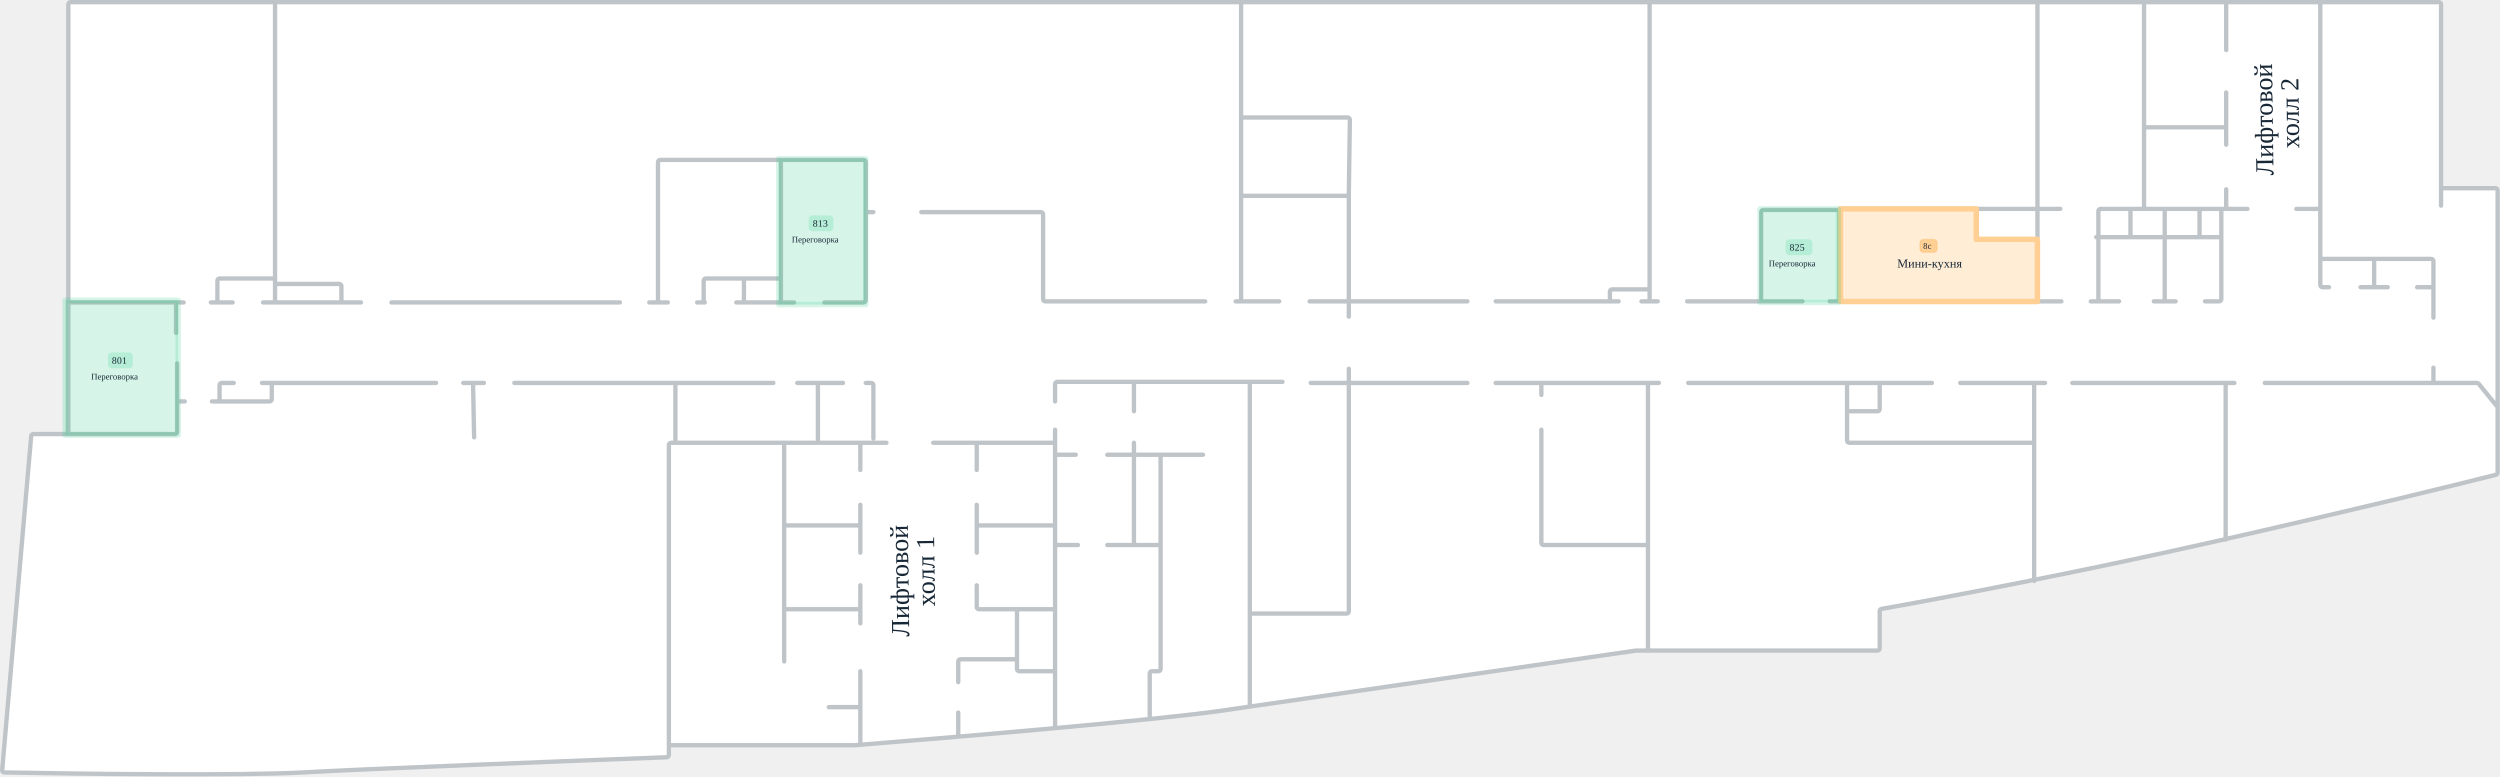
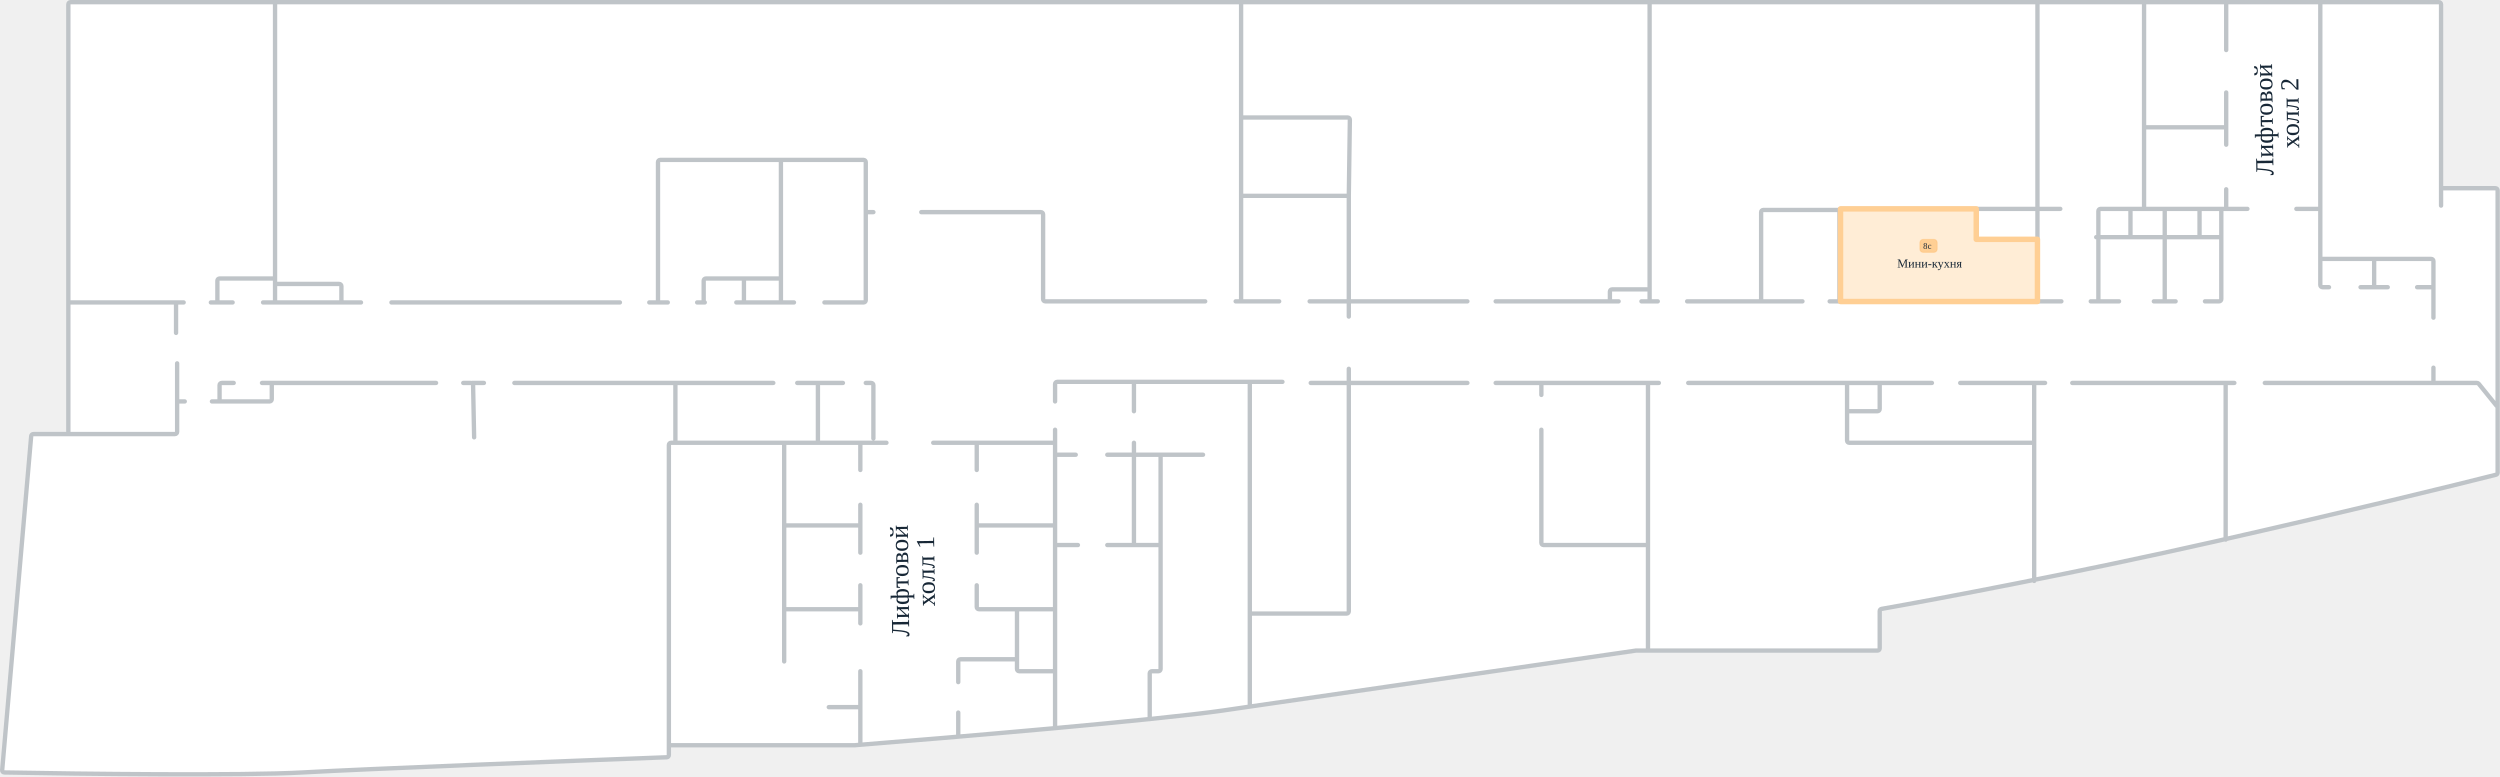
<svg xmlns="http://www.w3.org/2000/svg" width="1149" height="357" viewBox="0 0 1149 357" fill="none">
  <g id="b3f8">
    <g id="Vector">
-       <path d="M14.332 200.414C14.377 199.897 14.809 199.5 15.328 199.5H31.411V2C31.411 1.448 31.859 1 32.411 1H1120.91C1121.46 1 1121.91 1.448 1121.91 2V86.5H1146.91C1147.46 86.5 1147.91 86.948 1147.91 87.5V217.223C1147.91 217.68 1147.62 218.073 1147.18 218.186C1129.52 222.675 1080.13 234.801 1017.41 249C954.487 263.247 889.965 275.406 864.712 279.859C864.234 279.943 863.911 280.354 863.911 280.84V298C863.911 298.552 863.463 299 862.911 299H751.983C751.935 299 751.889 299.003 751.842 299.01C706.509 305.571 614.758 318.863 574.411 324.746C569.638 325.442 565.584 326.035 562.411 326.5C532.411 330.9 436.911 339 392.911 342.5H307.411V347.037C307.411 347.575 307.011 348.015 306.474 348.035C261.909 349.719 167.612 353.411 139.411 355C111.295 356.584 36.757 355.685 1.955 355.02C1.376 355.009 0.954 354.511 1.004 353.934L14.332 200.414Z" fill="white" />
+       <path d="M14.332 200.414C14.377 199.897 14.809 199.5 15.328 199.5H31.411V2C31.411 1.448 31.859 1 32.411 1H1120.91C1121.46 1 1121.91 1.448 1121.91 2V86.5H1146.91C1147.46 86.5 1147.91 86.948 1147.91 87.5V217.223C1147.91 217.68 1147.62 218.073 1147.18 218.186C1129.52 222.675 1080.13 234.801 1017.41 249C954.487 263.247 889.965 275.406 864.712 279.859C864.234 279.943 863.911 280.354 863.911 280.84V298C863.911 298.552 863.463 299 862.911 299H751.983C751.935 299 751.889 299.003 751.842 299.01C706.509 305.571 614.758 318.863 574.411 324.746C569.638 325.442 565.584 326.035 562.411 326.5C532.411 330.9 436.911 339 392.911 342.5H307.411V347.037C307.411 347.575 307.011 348.015 306.474 348.035C261.909 349.719 167.612 353.411 139.411 355C111.296 356.584 36.757 355.685 1.955 355.02C1.376 355.009 0.954 354.511 1.004 353.934L14.332 200.414Z" fill="white" />
      <path d="M468.411 308.5C467.859 308.5 467.411 308.052 467.411 307.5V303V280H484.911V308.5H468.411Z" fill="white" />
      <path d="M533.411 209V250.5H521.161V209H533.411Z" fill="white" />
      <path d="M156.911 131.5C156.911 130.948 156.463 130.5 155.911 130.5H126.411V138C126.411 138.552 126.859 139 127.411 139H155.911C156.463 139 156.911 138.552 156.911 138V131.5Z" fill="white" />
      <path d="M31.411 199.5H15.328C14.809 199.5 14.377 199.897 14.332 200.414L1.004 353.934C0.954 354.511 1.376 355.009 1.955 355.02C36.757 355.685 111.295 356.584 139.411 355C167.612 353.411 261.909 349.719 306.474 348.035C307.011 348.015 307.411 347.575 307.411 347.037V342.5M31.411 199.5V2C31.411 1.448 31.859 1 32.411 1H1120.91C1121.46 1 1121.91 1.448 1121.91 2V86.5M31.411 199.5H80.411C80.963 199.5 81.411 199.052 81.411 198.5V167M307.411 342.5H392.911C436.911 339 532.411 330.9 562.411 326.5C565.584 326.035 569.638 325.442 574.411 324.746M307.411 342.5V204.5C307.411 203.948 307.859 203.5 308.411 203.5H310.411M1121.91 86.5H1146.91C1147.46 86.5 1147.91 86.948 1147.91 87.5V217.223C1147.91 217.68 1147.62 218.073 1147.18 218.186C1129.52 222.675 1080.13 234.801 1017.41 249C954.487 263.247 889.965 275.406 864.712 279.859C864.234 279.943 863.911 280.354 863.911 280.84V298C863.911 298.552 863.463 299 862.911 299H751.983C751.935 299 751.889 299.003 751.842 299.01C706.509 305.571 614.758 318.863 574.411 324.746M1121.91 86.5V94.5M31.911 139H84.411M80.911 153V139M96.911 139H106.911M120.911 139H138.411M151.911 139H165.911M179.911 139H284.911M298.411 139H306.911M320.411 139H323.911M338.411 139H358.911M364.911 139H358.911M378.911 139H396.911C397.463 139 397.911 138.552 397.911 138V97.5M81.911 184.5H84.911M124.911 176V183.5C124.911 184.052 124.463 184.5 123.911 184.5H100.911M124.911 176H120.411M124.911 176H200.411M107.411 176H101.911C101.359 176 100.911 176.448 100.911 177V184.5M97.411 184.5H100.911M397.911 176H400.411C400.963 176 401.411 176.448 401.411 177V201.5M236.411 176H310.411M310.411 176H355.411M310.411 176V203.5M310.411 203.5H360.411M366.411 176H375.911M375.911 176H387.411M375.911 176V203.5M375.911 203.5H395.411M375.911 203.5H360.411M407.411 203.5H395.411M395.411 203.5V216M395.411 269V280M395.411 280V286.5M395.411 280H360.411M360.411 280V304M360.411 280V241.5M360.411 203.5V241.5M360.411 241.5H395.411M395.411 232V241.5M395.411 241.5V254M395.411 308.5V325M395.411 341.5V325M440.411 338.5V327.5M440.411 313.5V304C440.411 303.448 440.859 303 441.411 303H467.411M467.411 303V307.5C467.411 308.052 467.859 308.5 468.411 308.5H484.911M467.411 303V280M484.911 308.5V334.5M484.911 308.5V280M484.911 203.5H448.911M484.911 203.5V209M484.911 203.5V197.5M448.911 203.5H428.911M448.911 203.5V216M448.911 269V279C448.911 279.552 449.359 280 449.911 280H467.411M484.911 280H467.411M484.911 280V250.5M448.911 232V241.5M448.911 241.5V254M448.911 241.5H484.911M484.911 241.5V250.5M484.911 241.5V209M484.911 250.5H495.411M528.411 330.5V309.5C528.411 308.948 528.859 308.5 529.411 308.5H532.411C532.963 308.5 533.411 308.052 533.411 307.5V250.5M533.411 250.5V209M533.411 250.5H521.161M533.411 209H552.911M533.411 209H521.161M484.911 209H494.411M508.911 250.5H521.161M521.161 250.5V209M521.161 209H508.911M521.161 209V203.5M484.911 184.5V176.5C484.911 175.948 485.359 175.5 485.911 175.5H521.161M521.161 175.5V189M521.161 175.5H574.411M574.411 175.5H589.411M574.411 175.5V282M602.411 176H674.411M1040.91 176H1138.43C1138.74 176 1139.02 176.136 1139.21 176.371L1147.41 186.5M952.411 176H1022.91M1022.91 176H1026.91M1022.91 176V248M900.911 176H934.911M934.911 176H939.911M934.911 176V203.5M934.911 267V203.5M934.911 203.5H849.911C849.359 203.5 848.911 203.052 848.911 202.5V189M775.911 176H848.911M848.911 176V189M848.911 176H863.911M887.911 176H863.911M687.411 176H708.411M757.411 176H762.411M757.411 176V250.5M757.411 176H708.411M757.411 299V250.5M217.911 201L217.411 176M99.911 139V129C99.911 128.448 100.359 128 100.911 128H126.411M126.411 128V130.5M126.411 128V1.5M126.411 130.5H155.911C156.463 130.5 156.911 130.948 156.911 131.5V138C156.911 138.552 156.463 139 155.911 139H127.411C126.859 139 126.411 138.552 126.411 138V130.5ZM601.911 138.5H619.911M619.911 138.5H674.411M619.911 138.5V145.5M619.911 138.5V90M687.411 138.5H739.911M739.911 138.5V134C739.911 133.448 740.359 133 740.911 133H756.911M739.911 138.5H743.911M1013.41 138.5H1019.91C1020.46 138.5 1020.91 138.052 1020.91 137.5V109M989.911 138.5H994.911M994.911 138.5H999.911M994.911 138.5V109M994.911 109H979.161M994.911 109V96M994.911 109H1010.91M960.911 138.5H964.411M964.411 138.5H973.911M964.411 138.5V109M964.411 109V97C964.411 96.448 964.859 96 965.411 96H979.161M964.411 109H963.411M964.411 109H979.161M979.161 109V96M979.161 96H985.411M994.911 96H1010.91M994.911 96H985.411M994.911 96H1020.91M1010.91 96H1020.91M1010.91 96V109M985.411 96V58.5M936.411 138.5H947.411M936.411 138.5V110M936.411 138.5H928.911M936.411 96V1M936.411 96V110M936.411 96H908.411M840.911 138.5H845.411M845.411 138.5V96.5M845.411 138.5H911.911M845.411 96.5H846.411M845.411 96.5H810.411C809.859 96.5 809.411 96.948 809.411 97.5V138.5M845.411 96.5C845.411 96.224 845.635 96 845.911 96H908.411M775.411 138.5H809.411M809.411 138.5H828.411M754.411 138.5H758.161M758.161 138.5H761.911M758.161 138.5V1.5M619.911 169.5V281C619.911 281.552 619.463 282 618.911 282H574.411M570.411 90V138.5M570.411 90V1.5M570.411 90H619.911M567.911 138.5H570.411M570.411 138.5H587.911M553.911 138.5H480.411C479.859 138.5 479.411 138.052 479.411 137.5V98.5C479.411 97.948 478.963 97.5 478.411 97.5H423.411M323.411 139V129C323.411 128.448 323.859 128 324.411 128H341.911M358.911 128H341.911M358.911 128V139M358.911 128V73.5M341.911 128V139M302.411 139V74.5C302.411 73.948 302.859 73.5 303.411 73.5H358.911M1118.41 176V169M1070.41 132H1067.41C1066.86 132 1066.41 131.552 1066.41 131V119M1118.41 146V132M1118.41 132V120C1118.41 119.448 1117.96 119 1117.41 119H1091.16M1118.41 132H1110.91M1084.91 132H1091.16M1091.16 132H1097.41M1091.16 132V119M1091.16 119H1066.41M1066.41 119V96M1066.41 96V2M1066.41 96H1055.41M1023.16 96H1032.91M1023.16 96V87M1023.16 96H1020.91M1023.16 66.5V58.5M1023.16 58.5V42.5M1023.16 58.5H985.411M985.411 58.5V1M1023.16 23V1M570.411 54H619.397C619.955 54 620.405 54.456 620.397 55.014L619.911 90M395.411 325H380.911M358.911 73.5H396.911C397.463 73.5 397.911 73.948 397.911 74.5V97.5M574.411 324.746V282M936.411 110H909.411C908.859 110 908.411 109.552 908.411 109V96M1020.91 96V109M1020.91 109H1010.91M848.911 189H862.911C863.463 189 863.911 188.552 863.911 188V176M757.411 250.5H709.411C708.859 250.5 708.411 250.052 708.411 249.5V197.5M397.911 97.5H401.411M935.911 96H946.911M216.911 176H222.411M212.911 176H216.411M708.411 176V181.5" stroke="#BFC4C8" stroke-width="2" stroke-linecap="round" stroke-linejoin="round" />
    </g>
    <text id="title" transform="translate(1034.76 81.0308) rotate(-90.75)" fill="#172736" xml:space="preserve" style="white-space: pre" font-family="CoFo Weather 20240219" font-size="12" font-weight="500" letter-spacing="0em">
      <tspan x="0.305" y="10.14">Лифтовой 
</tspan>
      <tspan x="12.65" y="22.14">холл 2</tspan>
    </text>
    <text id="title_2" transform="translate(407.762 293.031) rotate(-90.75)" fill="#172736" xml:space="preserve" style="white-space: pre" font-family="CoFo Weather 20240219" font-size="12" font-weight="500" letter-spacing="0em">
      <tspan x="0.305" y="10.14">Лифтовой 
</tspan>
      <tspan x="14.115" y="22.14">холл 1</tspan>
    </text>
    <g id="b3f8-k">
      <path id="Vector 27" d="M845.911 138.577H936.411V110H908.277V96H845.911V138.577Z" fill="#FFEDD6" stroke="#FFCF94" stroke-width="2.5" stroke-linecap="round" stroke-linejoin="round" />
      <text id="title_3" fill="#172736" xml:space="preserve" style="white-space: pre" font-family="CoFo Weather 20240219" font-size="5.625" font-weight="500" letter-spacing="0em">
        <tspan x="871.97" y="122.95">Мини-кухня</tspan>
      </text>
      <g id="Frame 10">
        <rect x="882.353" y="110" width="8" height="6" rx="1.5" fill="#FFCF94" />
        <rect x="882.353" y="110" width="8" height="6" rx="1.5" stroke="#FFA436" stroke-opacity="0.2" stroke-width="0.5" />
        <text id="8Ñ" fill="#172736" xml:space="preserve" style="white-space: pre" font-family="CoFo Weather 20240219" font-size="4" font-weight="500" letter-spacing="0.02em">
          <tspan x="883.869" y="114.38">8с</tspan>
        </text>
      </g>
    </g>
-     <g id="b3f8-801">
-       <rect id="Rectangle 8" x="29.911" y="138" width="52" height="62" fill="#33D18F" fill-opacity="0.2" stroke="#33D18F" stroke-opacity="0.2" stroke-width="2.5" stroke-linejoin="round" />
-       <text id="title_4" transform="translate(41.9111 171.032)" fill="#172736" xml:space="preserve" style="white-space: pre" font-family="CoFo Weather 20240219" font-size="4" font-weight="500" letter-spacing="0em">
-         <tspan x="0" y="3.38">Переговорка</tspan>
-       </text>
-       <g id="Frame 22">
-         <rect x="49.64" y="162" width="11.375" height="7.25" rx="1.688" fill="#33D18F" fill-opacity="0.2" />
-         <text id="801" transform="translate(51.3271 163.125)" fill="#172736" xml:space="preserve" style="white-space: pre" font-family="CoFo Weather 20240219" font-size="4.5" font-weight="500" letter-spacing="0.02em">
-           <tspan x="0.076" y="4.053">801</tspan>
-         </text>
-       </g>
-     </g>
-     <g id="b3f8-813">
-       <rect id="Rectangle 9" x="357.911" y="73" width="40" height="67" fill="#33D18F" fill-opacity="0.2" stroke="#33D18F" stroke-opacity="0.2" stroke-width="2.5" stroke-linejoin="round" />
-       <text id="title_5" transform="translate(363.911 108.032)" fill="#172736" xml:space="preserve" style="white-space: pre" font-family="CoFo Weather 20240219" font-size="4" font-weight="500" letter-spacing="0em">
-         <tspan x="0" y="3.38">Переговорка</tspan>
-       </text>
-       <g id="Frame 23">
-         <rect x="371.64" y="99" width="11.375" height="7.25" rx="1.688" fill="#33D18F" fill-opacity="0.2" />
-         <text id="813" transform="translate(373.327 100.125)" fill="#172736" xml:space="preserve" style="white-space: pre" font-family="CoFo Weather 20240219" font-size="4.5" font-weight="500" letter-spacing="0.02em">
-           <tspan x="0.223" y="4.053">813</tspan>
-         </text>
-       </g>
-     </g>
-     <g id="b3f8-825">
-       <rect id="Rectangle 11" x="808.911" y="96" width="36" height="43" fill="#33D18F" fill-opacity="0.2" stroke="#33D18F" stroke-opacity="0.2" stroke-width="2.5" stroke-linejoin="round" />
-       <text id="title_6" transform="translate(812.911 119.032)" fill="#172736" xml:space="preserve" style="white-space: pre" font-family="CoFo Weather 20240219" font-size="4" font-weight="500" letter-spacing="0em">
-         <tspan x="0" y="3.38">Переговорка</tspan>
-       </text>
-       <g id="Frame 25">
-         <rect x="820.64" y="110" width="12.375" height="7.25" rx="1.688" fill="#33D18F" fill-opacity="0.2" />
-         <text id="825" transform="translate(822.327 111.125)" fill="#172736" xml:space="preserve" style="white-space: pre" font-family="CoFo Weather 20240219" font-size="4.5" font-weight="500" letter-spacing="0.02em">
-           <tspan x="0.154" y="4.053">825</tspan>
-         </text>
-       </g>
-     </g>
  </g>
</svg>
